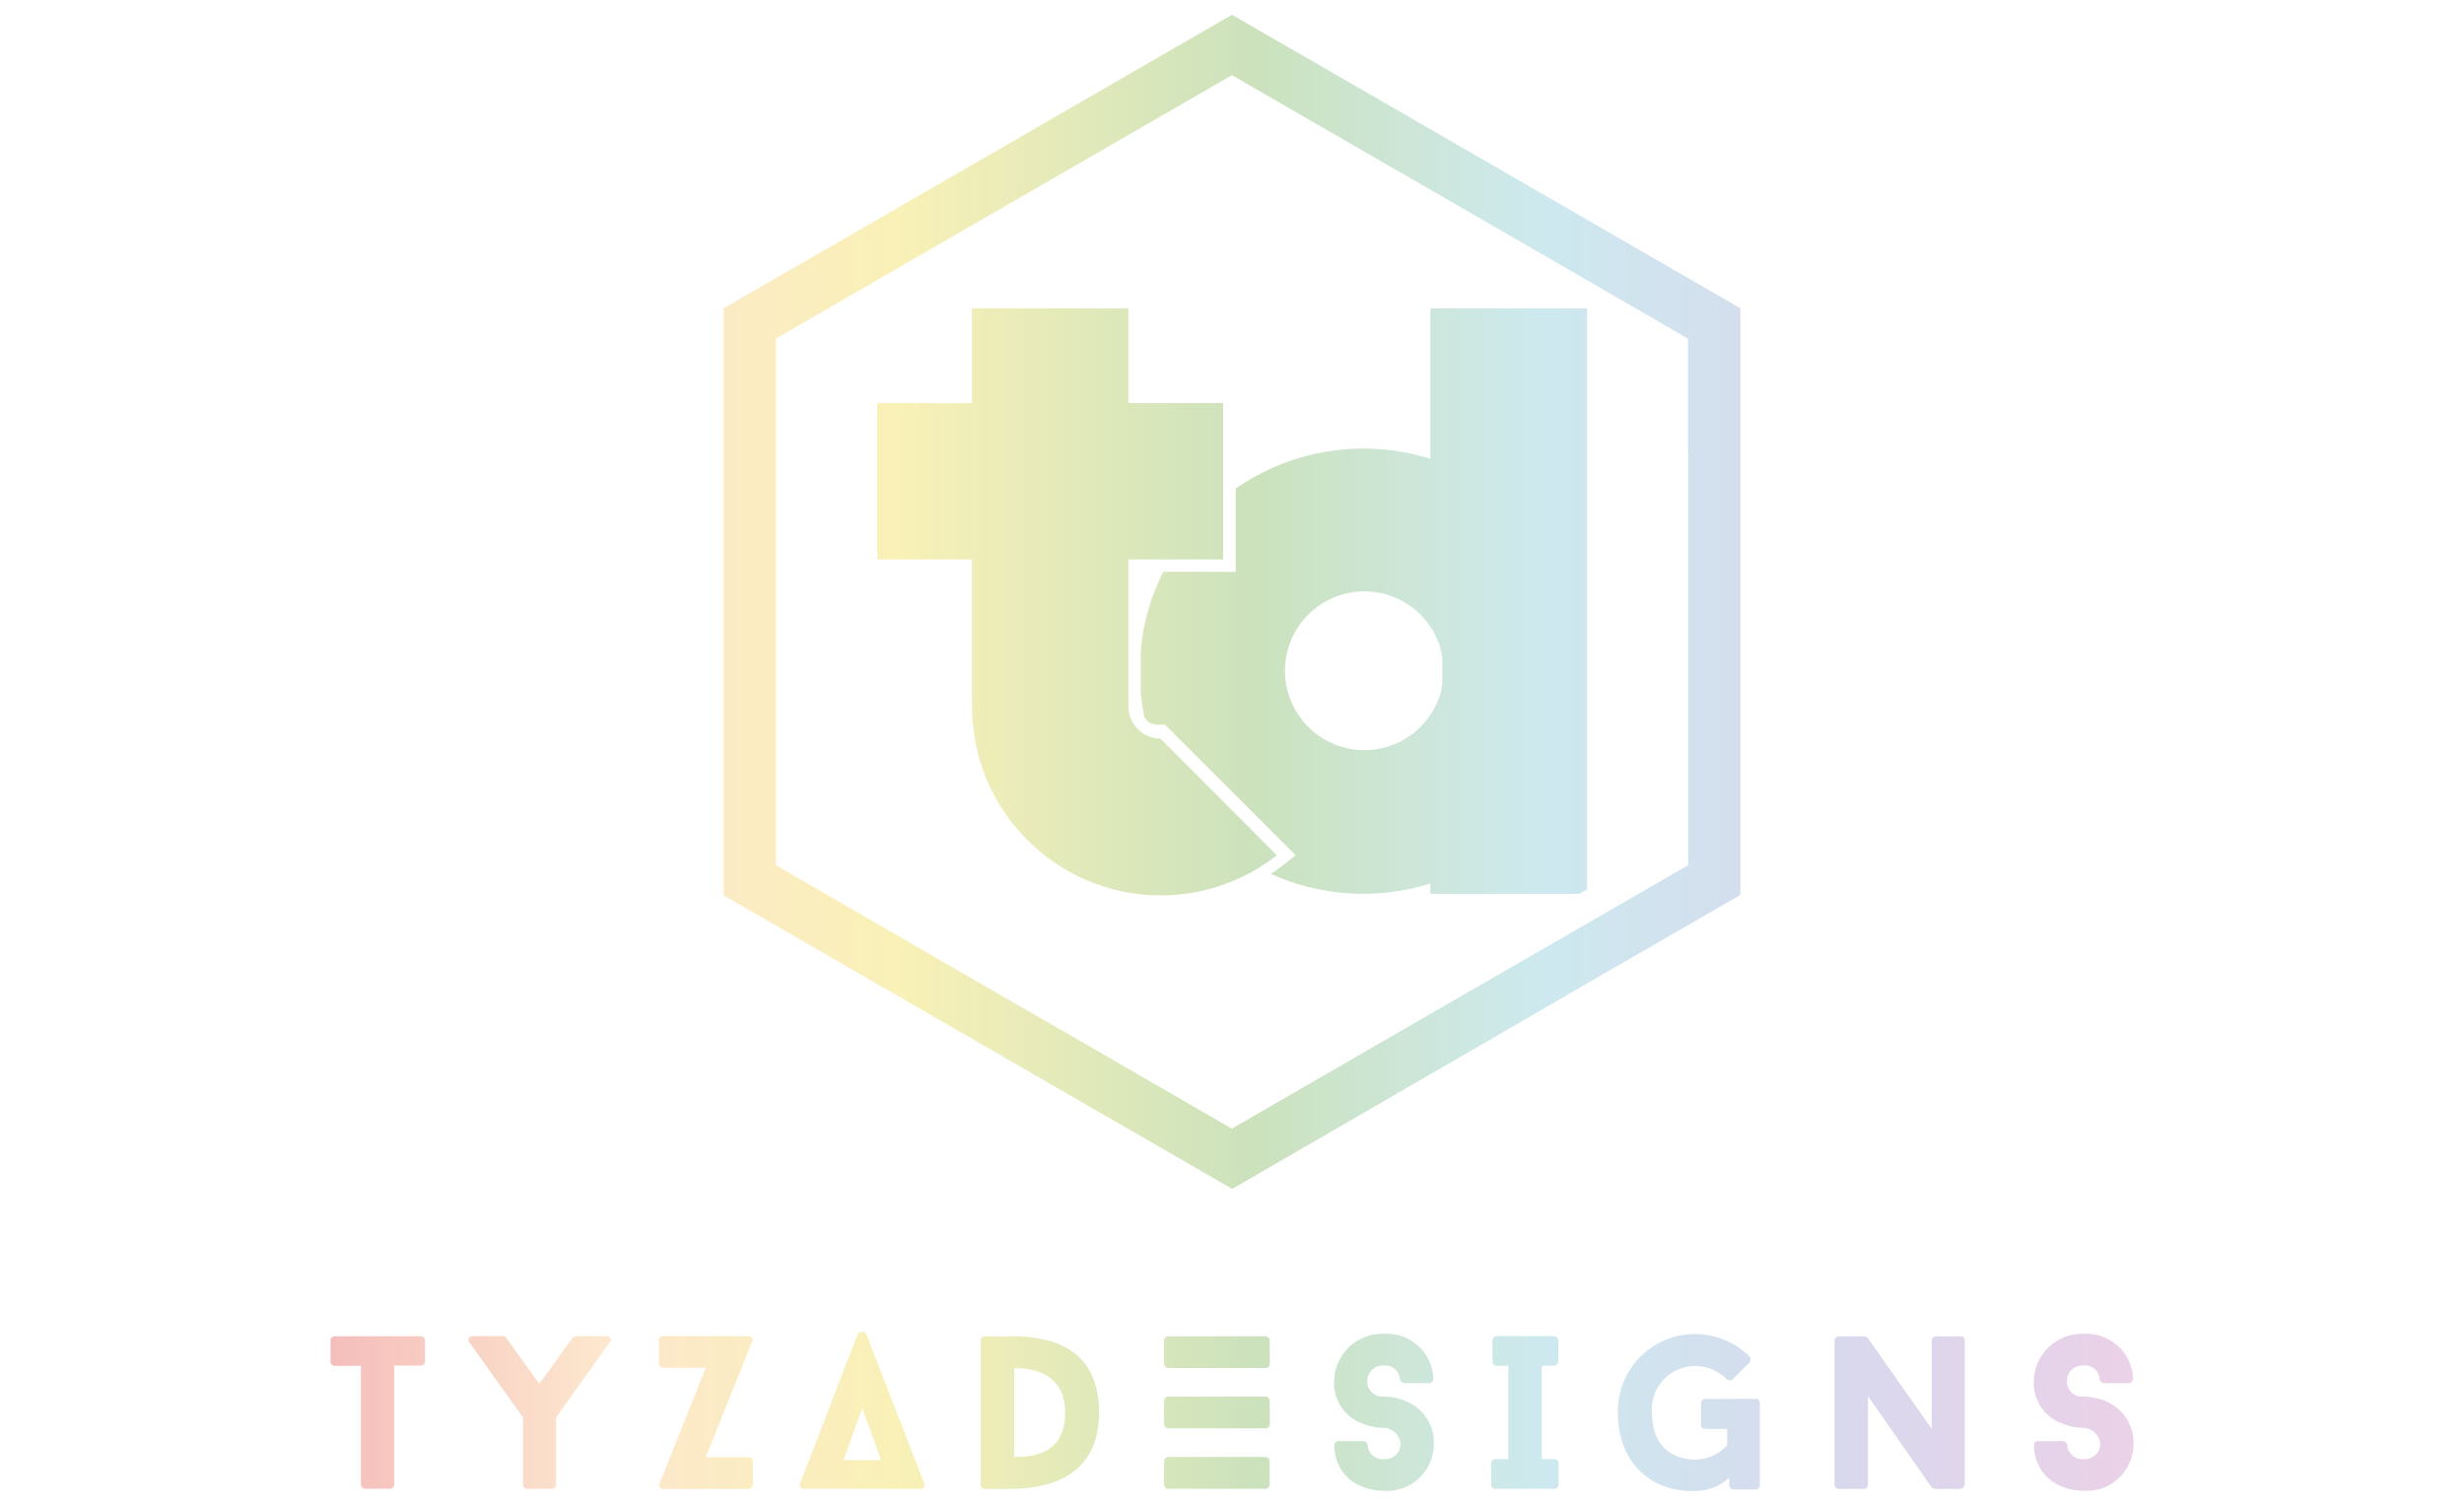
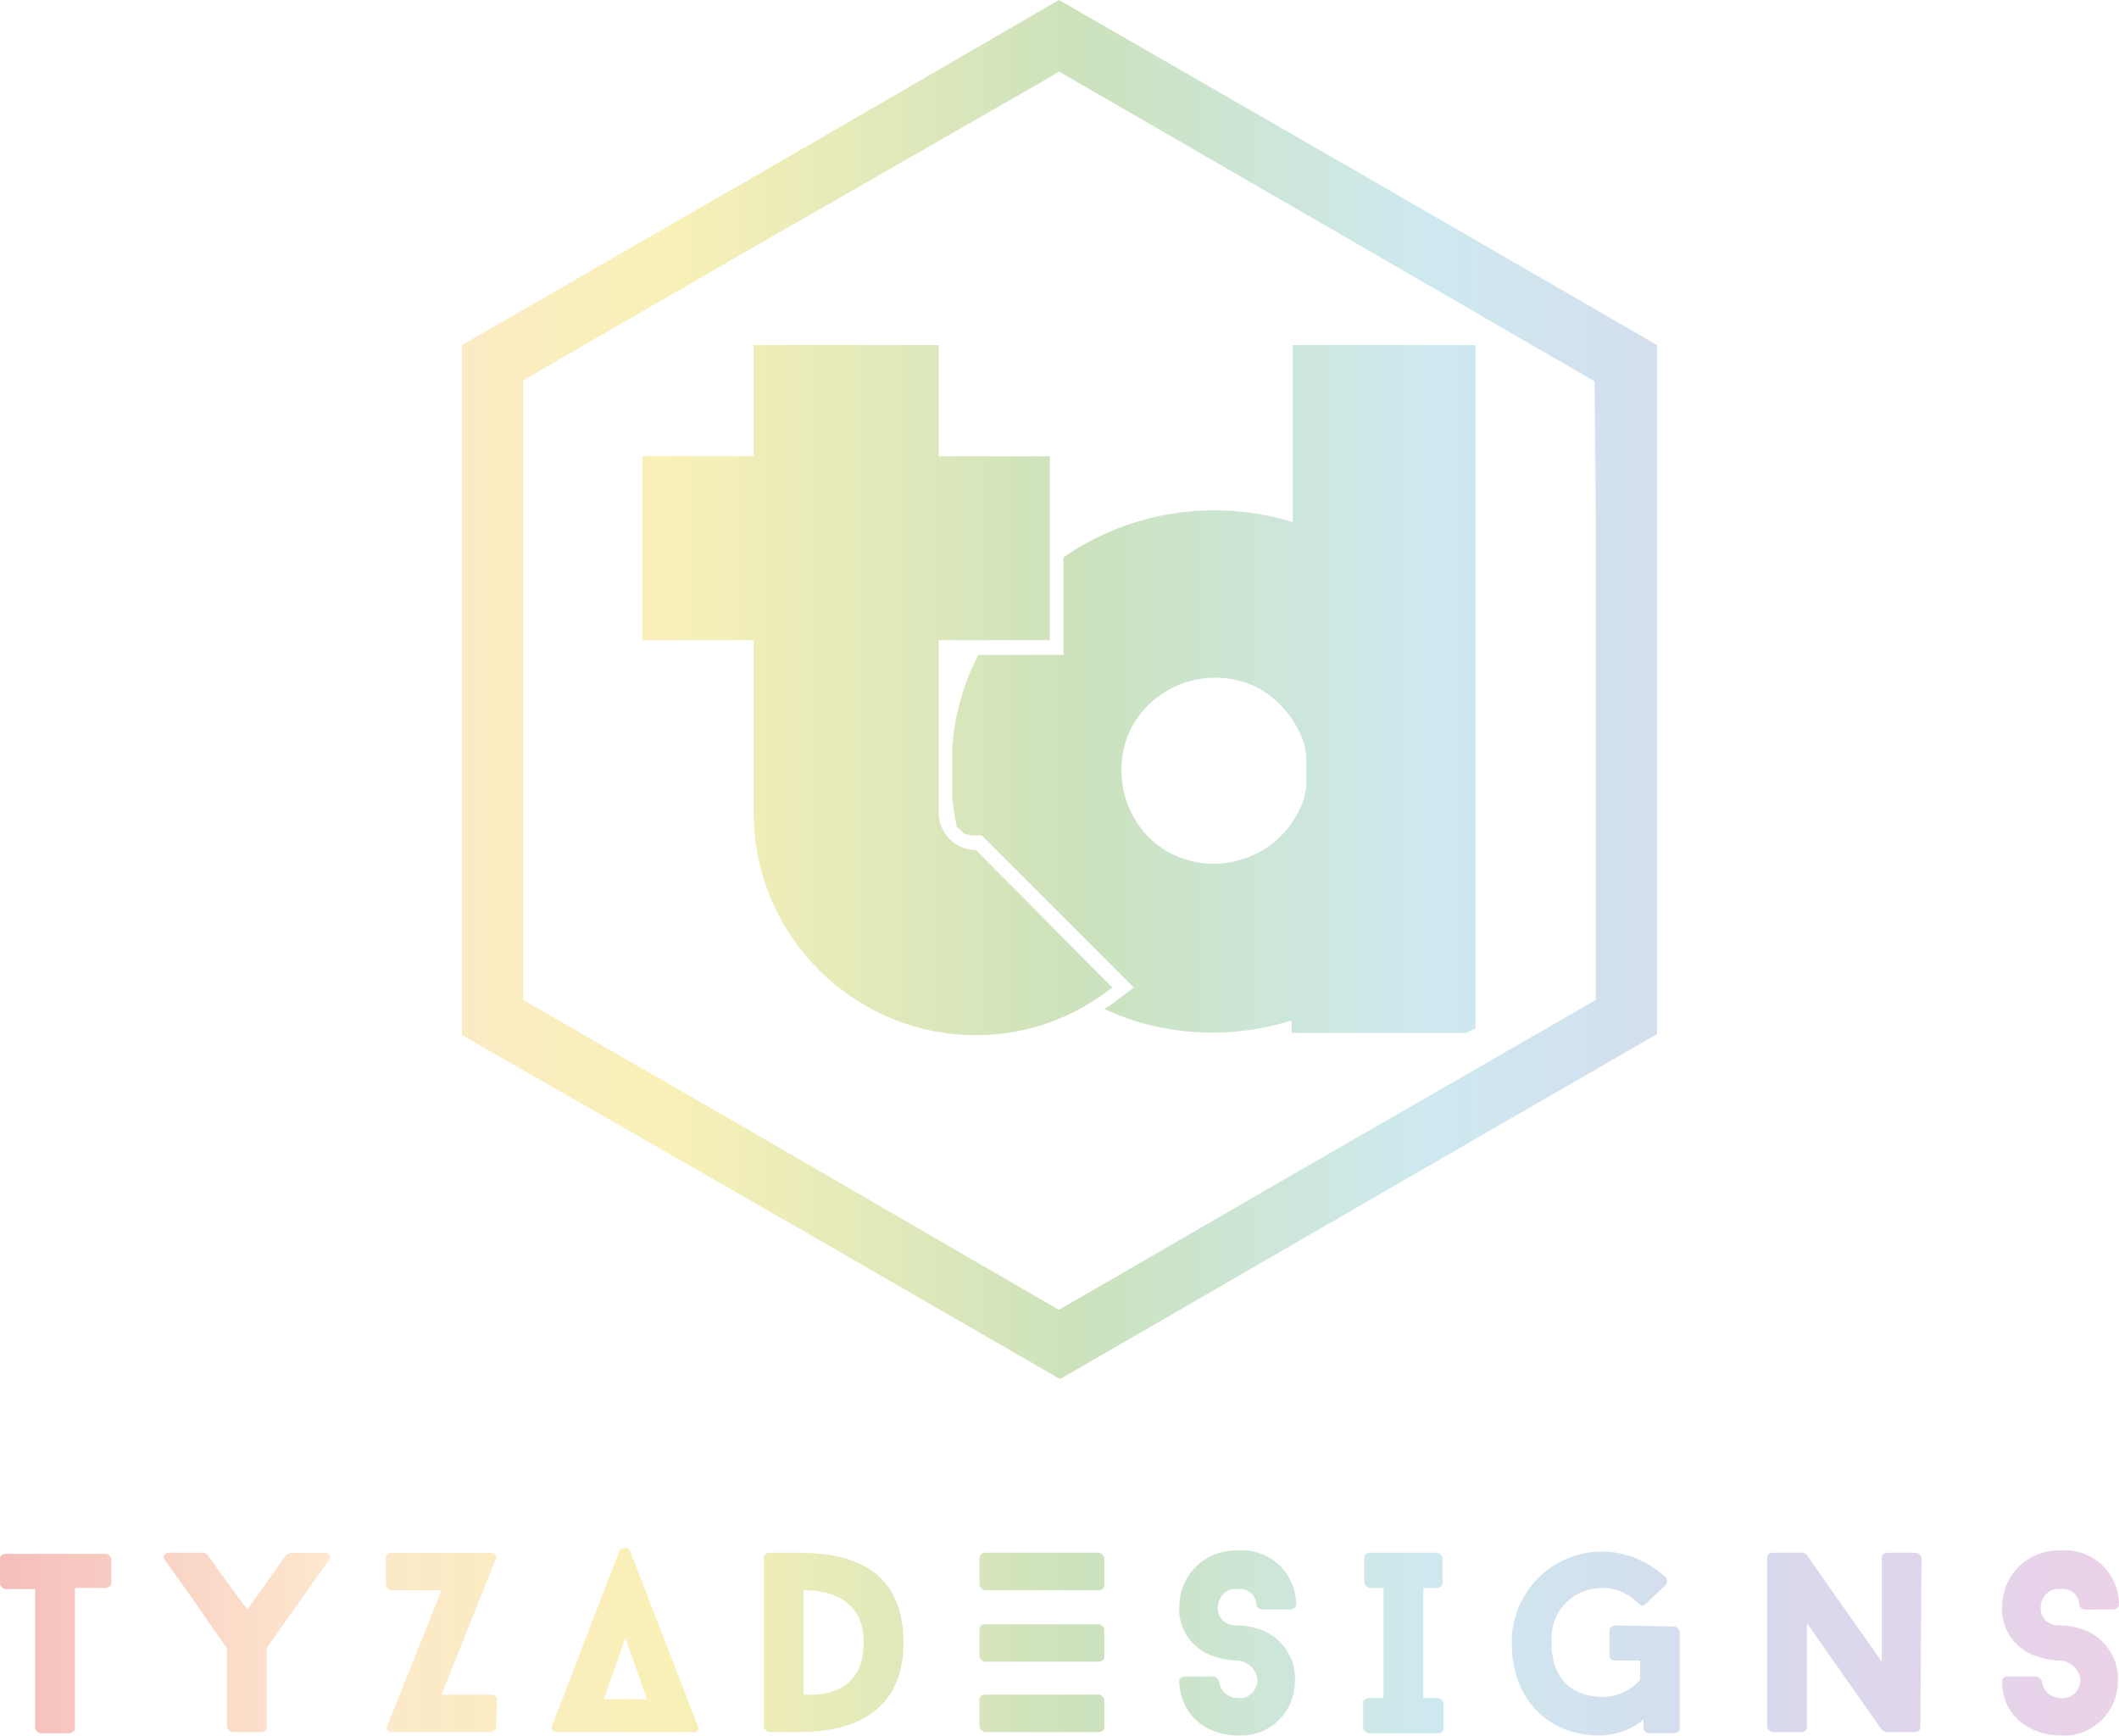
- <svg xmlns="http://www.w3.org/2000/svg" xmlns:xlink="http://www.w3.org/1999/xlink" id="Layer_1" data-name="Layer 1" viewBox="0 0 255.12 155.91">
-   <defs>
-     <style>.cls-1{fill:url(#linear-gradient);}.cls-2{fill:url(#linear-gradient-4);}.cls-3{fill:url(#linear-gradient-5);}.cls-4{fill:url(#linear-gradient-6);}.cls-5{fill:url(#linear-gradient-7);}.cls-6{fill:url(#linear-gradient-11);}.cls-7{fill:url(#linear-gradient-12);}</style>
-     <linearGradient id="linear-gradient" x1="31.82" y1="62.32" x2="222.86" y2="62.32" gradientUnits="userSpaceOnUse">
-       <stop offset="0" stop-color="#f4baba" />
-       <stop offset="0.16" stop-color="#fde7ce" />
-       <stop offset="0.32" stop-color="#f9f1b7" />
-       <stop offset="0.51" stop-color="#cce2bc" />
-       <stop offset="0.67" stop-color="#cde9ef" />
-       <stop offset="0.84" stop-color="#d9d8ed" />
-       <stop offset="1" stop-color="#ecd1e7" />
-     </linearGradient>
-     <linearGradient id="linear-gradient-4" x1="31.82" y1="146.26" x2="222.86" y2="146.26" xlink:href="#linear-gradient" />
-     <linearGradient id="linear-gradient-5" x1="31.82" y1="146.25" x2="222.86" y2="146.25" xlink:href="#linear-gradient" />
-     <linearGradient id="linear-gradient-6" x1="31.82" y1="146.25" x2="222.86" y2="146.25" xlink:href="#linear-gradient" />
-     <linearGradient id="linear-gradient-7" x1="31.82" y1="146.02" x2="222.86" y2="146.02" xlink:href="#linear-gradient" />
-     <linearGradient id="linear-gradient-11" x1="31.82" y1="146.24" x2="222.86" y2="146.24" xlink:href="#linear-gradient" />
-     <linearGradient id="linear-gradient-12" x1="31.82" y1="146.23" x2="222.86" y2="146.23" xlink:href="#linear-gradient" />
-   </defs>
-   <path class="cls-1" d="M154.63,17.15,127.56,1.53l-8.12,4.68L103.72,15.3,74.92,31.92V92.71l11.9,6.86,18.76,10.83,22,12.7,29.37-17,9-5.22,14.25-8.22V31.92Zm20.16,29.78V89.58L159,98.69l-9.85,5.68-21.61,12.49L113,108.45l-12.4-7.15L80.33,89.58V35.06l20.59-11.9L126,8.68l1.54-.9,26.29,15.17,20.94,12.11V46.93Z" />
-   <path class="cls-1" d="M148.1,31.92V47.5a23.21,23.21,0,0,0-20.16,3.09v8.62h-7.5a22.52,22.52,0,0,0-2.33,8.1v4.46c.09.85.21,1.69.38,2.52a1.3,1.3,0,0,0,.17.21l.09.09a.64.64,0,0,0,.19.17l.12.07a1,1,0,0,0,.21.12l.09,0a1.34,1.34,0,0,0,.28.09l.12,0,.31,0h.57l13.51,13.51-1.16.93c-.47.36-.95.71-1.42,1l0,0a23.23,23.23,0,0,0,16.53,1v1.07h15.41l.81-.45V31.92Zm1.23,38.35a2.91,2.91,0,0,1,0,.45v.07a4,4,0,0,1-.09.52l0,.09a3.47,3.47,0,0,1-.12.47l0,0a7.82,7.82,0,0,1-.38,1v0a8.22,8.22,0,1,1,0-6.84v0a7.82,7.82,0,0,1,.38,1l0,0c0,.17.07.31.12.47l0,.09c0,.17.07.33.09.52v.07a2.91,2.91,0,0,1,0,.45V69a4.2,4.2,0,0,1,0,.55c0,.19,0,.36,0,.55Z" />
-   <path class="cls-1" d="M120.2,92.71a19.38,19.38,0,0,0,12-4.16L120.15,76.47a3.33,3.33,0,0,1-3.32-3.32V57.92h9.81V41.73h-9.81V31.92H100.63v9.81H90.83V57.92h9.81V73.14A19.57,19.57,0,0,0,120.2,92.71Z" />
-   <path class="cls-2" d="M44,141a.46.46,0,0,1-.5.39H40.82v12.36a.46.46,0,0,1-.5.39H37.84a.45.45,0,0,1-.47-.39V141.42H34.69a.45.45,0,0,1-.47-.39v-2.28a.45.45,0,0,1,.47-.4h8.81a.46.46,0,0,1,.5.4Z" />
-   <path class="cls-3" d="M62.77,138.34c.4,0,.61.36.36.63h0l-5.55,7.79v7a.44.44,0,0,1-.47.39H54.62a.45.45,0,0,1-.47-.39v-7c-1-1.43-2.05-2.84-3.05-4.27-.81-1.13-1.7-2.4-2.51-3.52h0c-.24-.27,0-.63.36-.63H52a.55.55,0,0,1,.4.16c1.17,1.67,2.25,3.11,3.45,4.79l3.44-4.79a.74.74,0,0,1,.39-.16Z" />
-   <path class="cls-4" d="M77.94,153.77a.46.46,0,0,1-.5.39H68.71c-.39,0-.54-.27-.43-.54l4.79-12H68.69a.45.45,0,0,1-.47-.4v-2.48a.45.45,0,0,1,.47-.4h8.73c.39,0,.57.27.46.54-1.58,4-3.23,8-4.81,12h4.38a.46.46,0,0,1,.5.4v2.5Z" />
-   <path class="cls-5" d="M83.28,154.15c-.4,0-.57-.27-.46-.54,2-5,4-10.46,6-15.47a.51.51,0,0,1,.88,0l6,15.47a.39.39,0,0,1-.4.54Zm6-8.36-1.94,5.39h3.88Z" />
-   <path class="cls-3" d="M104.51,138.34c3.87,0,9.28.88,9.28,7.91,0,6.75-5.35,7.91-9.28,7.91H102a.45.45,0,0,1-.47-.39v-15a.45.45,0,0,1,.47-.4h2.51Zm.5,12.49c1.83.07,5.28-.23,5.28-4.58,0-3.34-2.28-4.62-5.28-4.58Z" />
-   <path class="cls-4" d="M131.48,141.24a.44.44,0,0,1-.46.4H121a.45.45,0,0,1-.47-.4v-2.48a.45.45,0,0,1,.47-.4h10a.45.45,0,0,1,.46.4Zm0,6.25a.44.44,0,0,1-.46.4H121a.45.45,0,0,1-.47-.4V145a.45.45,0,0,1,.47-.4h10a.45.45,0,0,1,.46.4ZM121,154.15a.45.45,0,0,1-.47-.39v-2.51a.45.45,0,0,1,.47-.4h10a.45.45,0,0,1,.46.4v2.51a.44.44,0,0,1-.46.39Z" />
-   <path class="cls-3" d="M138.15,149.61a.45.45,0,0,1,.47-.4h2.51a.47.47,0,0,1,.47.4,1.57,1.57,0,0,0,1.71,1.47,1.6,1.6,0,0,0,1.71-1.54,1.82,1.82,0,0,0-1.71-1.7,6.33,6.33,0,0,1-2.47-.54,4.44,4.44,0,0,1-2.71-4.2,5,5,0,0,1,5.17-5,4.84,4.84,0,0,1,5.12,4.72.48.48,0,0,1-.5.39h-2.47c-.24,0-.5-.23-.5-.39a1.51,1.51,0,0,0-1.67-1.43,1.6,1.6,0,0,0-1.71,1.7,1.56,1.56,0,0,0,1.71,1.51,6.14,6.14,0,0,1,2.44.54,4.61,4.61,0,0,1,2.74,4.38,4.86,4.86,0,0,1-5.17,4.84C140.45,154.31,138.18,152.64,138.15,149.61Z" />
-   <path class="cls-6" d="M159.63,141.41v9.66h1.28a.45.45,0,0,1,.47.39v2.3a.45.45,0,0,1-.47.39h-6.05a.45.45,0,0,1-.47-.39v-2.3a.45.45,0,0,1,.47-.39h1.31v-9.66H155a.45.45,0,0,1-.47-.39v-2.28a.45.45,0,0,1,.47-.4h5.87a.43.43,0,0,1,.47.4V141a.44.44,0,0,1-.47.39Z" />
-   <path class="cls-7" d="M181.75,144.82a.43.43,0,0,1,.46.39v8.61a.43.43,0,0,1-.46.4h-2.2c-.24,0-.5-.16-.5-.39a7.57,7.57,0,0,1,0-.81,5.47,5.47,0,0,1-3.88,1.36c-4.3,0-7.66-3-7.66-8.13a8,8,0,0,1,8-8.13,8.2,8.2,0,0,1,5.65,2.33.52.52,0,0,1,0,.61l-1.76,1.74a.46.46,0,0,1-.61,0,4.56,4.56,0,0,0-3.23-1.36,4.47,4.47,0,0,0-4.52,4.84c0,3.38,2,4.84,4.52,4.84a4.51,4.51,0,0,0,3.27-1.47v-1.7h-2.21c-.3,0-.5-.16-.5-.39v-2.33a.46.46,0,0,1,.5-.39h5.22Z" />
-   <path class="cls-4" d="M203.38,153.77a.44.44,0,0,1-.47.39h-2.53A.56.56,0,0,1,200,154l-6.59-9.45v9.22a.45.45,0,0,1-.47.39h-2.53a.45.45,0,0,1-.47-.39v-15a.45.45,0,0,1,.47-.4H193a.56.56,0,0,1,.39.16c2.25,3.25,4.34,6.14,6.62,9.42v-9.18a.44.44,0,0,1,.47-.4h2.48a.43.43,0,0,1,.47.4v15Z" />
-   <path class="cls-3" d="M210.59,149.61a.45.45,0,0,1,.47-.4h2.51a.47.47,0,0,1,.47.4,1.57,1.57,0,0,0,1.71,1.47,1.6,1.6,0,0,0,1.71-1.54,1.82,1.82,0,0,0-1.71-1.7,6.33,6.33,0,0,1-2.47-.54,4.44,4.44,0,0,1-2.71-4.2,5,5,0,0,1,5.17-5,4.84,4.84,0,0,1,5.12,4.72.48.48,0,0,1-.5.39h-2.47c-.24,0-.5-.23-.5-.39a1.51,1.51,0,0,0-1.67-1.43,1.6,1.6,0,0,0-1.71,1.7,1.56,1.56,0,0,0,1.71,1.51,6.14,6.14,0,0,1,2.44.54,4.61,4.61,0,0,1,2.74,4.38,4.86,4.86,0,0,1-5.17,4.84C212.9,154.31,210.66,152.64,210.59,149.61Z" />
+ <svg xmlns="http://www.w3.org/2000/svg" version="1.1" id="Layer_1" x="0px" y="0px" viewBox="0 0 186.7 152.9" style="enable-background:new 0 0 186.7 152.9;" xml:space="preserve">
+   <style type="text/css">
+ 	.st0{fill:url(#SVGID_1_);}
+ 	.st1{fill:url(#SVGID_2_);}
+ 	.st2{fill:url(#SVGID_3_);}
+ 	.st3{fill:url(#SVGID_4_);}
+ 	.st4{fill:url(#SVGID_5_);}
+ 	.st5{fill:url(#SVGID_6_);}
+ 	.st6{fill:url(#SVGID_7_);}
+ 	.st7{fill:url(#SVGID_8_);}
+ 	.st8{fill:url(#SVGID_9_);}
+ 	.st9{fill:url(#SVGID_10_);}
+ 	.st10{fill:url(#SVGID_11_);}
+ 	.st11{fill:url(#SVGID_12_);}
+ 	.st12{fill:url(#SVGID_13_);}
+ 	.st13{fill:url(#SVGID_14_);}
+ </style>
+   <linearGradient id="SVGID_1_" gradientUnits="userSpaceOnUse" x1="-2.4" y1="94.155" x2="188.64" y2="94.155" gradientTransform="matrix(1 0 0 -1 0 154.94)">
+     <stop offset="0" style="stop-color:#F4BABA" />
+     <stop offset="0.16" style="stop-color:#FDE7CE" />
+     <stop offset="0.32" style="stop-color:#F9F1B7" />
+     <stop offset="0.51" style="stop-color:#CCE2BC" />
+     <stop offset="0.67" style="stop-color:#CDE9EF" />
+     <stop offset="0.84" style="stop-color:#D9D8ED" />
+     <stop offset="1" style="stop-color:#ECD1E7" />
+   </linearGradient>
+   <path class="st0" d="M120.4,15.6L93.3,0l-8.1,4.7l-15.7,9.1L40.7,30.4v60.8L52.6,98l18.8,10.8l22,12.7l29.4-17l9-5.2l14.2-8.2V30.4  L120.4,15.6z M140.6,45.4v42.7l-15.8,9.1l-9.9,5.7l-21.6,12.5l-14.5-8.4l-12.4-7.2L46.1,88.1V33.5l20.6-11.9L91.8,7.2l1.5-0.9  l26.3,15.2l20.9,12.1L140.6,45.4L140.6,45.4z" />
+   <linearGradient id="SVGID_2_" gradientUnits="userSpaceOnUse" x1="-2.4" y1="94.235" x2="188.64" y2="94.235" gradientTransform="matrix(1 0 0 -1 0 154.94)">
+     <stop offset="0" style="stop-color:#F4BABA" />
+     <stop offset="0.16" style="stop-color:#FDE7CE" />
+     <stop offset="0.32" style="stop-color:#F9F1B7" />
+     <stop offset="0.51" style="stop-color:#CCE2BC" />
+     <stop offset="0.67" style="stop-color:#CDE9EF" />
+     <stop offset="0.84" style="stop-color:#D9D8ED" />
+     <stop offset="1" style="stop-color:#ECD1E7" />
+   </linearGradient>
+   <path class="st1" d="M113.9,30.4V46c-6.8-2.1-14.3-1-20.2,3.1v8.6h-7.5c-1.3,2.5-2.1,5.3-2.3,8.1v4.5c0.1,0.8,0.2,1.7,0.4,2.5  c0,0.1,0.1,0.1,0.2,0.2l0.1,0.1c0.1,0.1,0.1,0.1,0.2,0.2l0.1,0.1c0.1,0,0.1,0.1,0.2,0.1h0.1c0.1,0,0.2,0.1,0.3,0.1h0.1h0.3h0.6  L99.9,87l-1.2,0.9c-0.5,0.4-0.9,0.7-1.4,1l0,0c5.2,2.4,11.1,2.7,16.5,1V91h15.4l0.8-0.4V30.4H113.9z M115.1,68.7c0,0.1,0,0.3,0,0.4  v0.1c0,0.2,0,0.3-0.1,0.5v0.1c0,0.2-0.1,0.3-0.1,0.5l0,0c-0.1,0.3-0.2,0.7-0.4,1l0,0c-1.9,4.1-6.8,5.9-10.9,4.1s-5.9-6.8-4.1-10.9  c1.9-4.1,6.8-5.9,10.9-4.1c1.8,0.8,3.2,2.3,4.1,4.1l0,0c0.1,0.3,0.3,0.7,0.4,1l0,0c0,0.2,0.1,0.3,0.1,0.5v0.1c0,0.2,0.1,0.3,0.1,0.5  v0.1c0,0.1,0,0.3,0,0.4v0.4c0,0.2,0,0.4,0,0.6c0,0.2,0,0.4,0,0.6V68.7z" />
+   <linearGradient id="SVGID_3_" gradientUnits="userSpaceOnUse" x1="-2.4" y1="94.155" x2="188.64" y2="94.155" gradientTransform="matrix(1 0 0 -1 0 154.94)">
+     <stop offset="0" style="stop-color:#F4BABA" />
+     <stop offset="0.16" style="stop-color:#FDE7CE" />
+     <stop offset="0.32" style="stop-color:#F9F1B7" />
+     <stop offset="0.51" style="stop-color:#CCE2BC" />
+     <stop offset="0.67" style="stop-color:#CDE9EF" />
+     <stop offset="0.84" style="stop-color:#D9D8ED" />
+     <stop offset="1" style="stop-color:#ECD1E7" />
+   </linearGradient>
+   <path class="st2" d="M86,91.2c4.4,0,8.6-1.5,12-4.2l-12-12.1c-1.8,0-3.3-1.5-3.3-3.3V56.4h9.8V40.2h-9.8v-9.8H66.4v9.8h-9.8v16.2  h9.8v15.2C66.4,82.4,75.2,91.2,86,91.2z" />
+   <linearGradient id="SVGID_4_" gradientUnits="userSpaceOnUse" x1="-2.4" y1="10.225" x2="188.64" y2="10.225" gradientTransform="matrix(1 0 0 -1 0 154.94)">
+     <stop offset="0" style="stop-color:#F4BABA" />
+     <stop offset="0.16" style="stop-color:#FDE7CE" />
+     <stop offset="0.32" style="stop-color:#F9F1B7" />
+     <stop offset="0.51" style="stop-color:#CCE2BC" />
+     <stop offset="0.67" style="stop-color:#CDE9EF" />
+     <stop offset="0.84" style="stop-color:#D9D8ED" />
+     <stop offset="1" style="stop-color:#ECD1E7" />
+   </linearGradient>
+   <path class="st3" d="M9.8,139.5c0,0.2-0.3,0.4-0.5,0.4H6.6v12.4c0,0.2-0.3,0.4-0.5,0.4H3.6c-0.2,0-0.4-0.2-0.5-0.4v-12.3H0.5  c-0.2,0-0.4-0.2-0.5-0.4v-2.3c0-0.2,0.2-0.4,0.5-0.4h8.8c0.2,0,0.5,0.2,0.5,0.4V139.5z" />
+   <linearGradient id="SVGID_5_" gradientUnits="userSpaceOnUse" x1="-2.4" y1="10.225" x2="188.64" y2="10.225" gradientTransform="matrix(1 0 0 -1 0 154.94)">
+     <stop offset="0" style="stop-color:#F4BABA" />
+     <stop offset="0.16" style="stop-color:#FDE7CE" />
+     <stop offset="0.32" style="stop-color:#F9F1B7" />
+     <stop offset="0.51" style="stop-color:#CCE2BC" />
+     <stop offset="0.67" style="stop-color:#CDE9EF" />
+     <stop offset="0.84" style="stop-color:#D9D8ED" />
+     <stop offset="1" style="stop-color:#ECD1E7" />
+   </linearGradient>
+   <path class="st4" d="M28.6,136.8c0.4,0,0.6,0.4,0.4,0.6l0,0l-5.5,7.8v7c0,0.2-0.2,0.4-0.5,0.4h-2.5c-0.2,0-0.4-0.2-0.5-0.4v-7  c-1-1.4-2-2.8-3-4.3c-0.8-1.1-1.7-2.4-2.5-3.5l0,0c-0.2-0.3,0-0.6,0.4-0.6h3c0.1,0,0.3,0.1,0.4,0.2c1.2,1.7,2.2,3.1,3.5,4.8l3.4-4.8  c0.1-0.1,0.2-0.1,0.4-0.2L28.6,136.8z" />
+   <linearGradient id="SVGID_6_" gradientUnits="userSpaceOnUse" x1="-2.4" y1="10.219" x2="188.64" y2="10.219" gradientTransform="matrix(1 0 0 -1 0 154.94)">
+     <stop offset="0" style="stop-color:#F4BABA" />
+     <stop offset="0.16" style="stop-color:#FDE7CE" />
+     <stop offset="0.32" style="stop-color:#F9F1B7" />
+     <stop offset="0.51" style="stop-color:#CCE2BC" />
+     <stop offset="0.67" style="stop-color:#CDE9EF" />
+     <stop offset="0.84" style="stop-color:#D9D8ED" />
+     <stop offset="1" style="stop-color:#ECD1E7" />
+   </linearGradient>
+   <path class="st5" d="M43.7,152.2c0,0.2-0.3,0.4-0.5,0.4h-8.7c-0.4,0-0.5-0.3-0.4-0.5l4.8-12h-4.4c-0.2,0-0.4-0.2-0.5-0.4v-2.5  c0-0.2,0.2-0.4,0.5-0.4h8.7c0.4,0,0.6,0.3,0.5,0.5c-1.6,4-3.2,8-4.8,12h4.4c0.2,0,0.5,0.2,0.5,0.4L43.7,152.2L43.7,152.2z" />
+   <linearGradient id="SVGID_7_" gradientUnits="userSpaceOnUse" x1="-2.4" y1="10.45" x2="188.64" y2="10.45" gradientTransform="matrix(1 0 0 -1 0 154.94)">
+     <stop offset="0" style="stop-color:#F4BABA" />
+     <stop offset="0.16" style="stop-color:#FDE7CE" />
+     <stop offset="0.32" style="stop-color:#F9F1B7" />
+     <stop offset="0.51" style="stop-color:#CCE2BC" />
+     <stop offset="0.67" style="stop-color:#CDE9EF" />
+     <stop offset="0.84" style="stop-color:#D9D8ED" />
+     <stop offset="1" style="stop-color:#ECD1E7" />
+   </linearGradient>
+   <path class="st6" d="M49.1,152.6c-0.4,0-0.6-0.3-0.5-0.5c2-5,4-10.5,6-15.5c0.1-0.2,0.5-0.3,0.7-0.2c0.1,0,0.1,0.1,0.2,0.2l6,15.5  c0.1,0.2,0,0.4-0.2,0.5c-0.1,0-0.1,0-0.2,0H49.1z M55.1,144.3l-1.9,5.4H57L55.1,144.3z" />
+   <linearGradient id="SVGID_8_" gradientUnits="userSpaceOnUse" x1="-2.4" y1="10.22" x2="188.64" y2="10.22" gradientTransform="matrix(1 0 0 -1 0 154.94)">
+     <stop offset="0" style="stop-color:#F4BABA" />
+     <stop offset="0.16" style="stop-color:#FDE7CE" />
+     <stop offset="0.32" style="stop-color:#F9F1B7" />
+     <stop offset="0.51" style="stop-color:#CCE2BC" />
+     <stop offset="0.67" style="stop-color:#CDE9EF" />
+     <stop offset="0.84" style="stop-color:#D9D8ED" />
+     <stop offset="1" style="stop-color:#ECD1E7" />
+   </linearGradient>
+   <path class="st7" d="M70.3,136.8c3.9,0,9.3,0.9,9.3,7.9c0,6.8-5.4,7.9-9.3,7.9h-2.5c-0.2,0-0.4-0.2-0.5-0.4v-15  c0-0.2,0.2-0.4,0.5-0.4L70.3,136.8L70.3,136.8z M70.8,149.3c1.8,0.1,5.3-0.2,5.3-4.6c0-3.3-2.3-4.6-5.3-4.6V149.3z" />
+   <linearGradient id="SVGID_9_" gradientUnits="userSpaceOnUse" x1="-2.4" y1="10.215" x2="188.64" y2="10.215" gradientTransform="matrix(1 0 0 -1 0 154.94)">
+     <stop offset="0" style="stop-color:#F4BABA" />
+     <stop offset="0.16" style="stop-color:#FDE7CE" />
+     <stop offset="0.32" style="stop-color:#F9F1B7" />
+     <stop offset="0.51" style="stop-color:#CCE2BC" />
+     <stop offset="0.67" style="stop-color:#CDE9EF" />
+     <stop offset="0.84" style="stop-color:#D9D8ED" />
+     <stop offset="1" style="stop-color:#ECD1E7" />
+   </linearGradient>
+   <path class="st8" d="M97.3,139.7c0,0.2-0.2,0.4-0.5,0.4h-10c-0.2,0-0.4-0.2-0.5-0.4v-2.5c0-0.2,0.2-0.4,0.5-0.4h10  c0.2,0,0.4,0.2,0.5,0.4L97.3,139.7z M97.3,146c0,0.2-0.2,0.4-0.5,0.4h-10c-0.2,0-0.4-0.2-0.5-0.4v-2.5c0-0.2,0.2-0.4,0.5-0.4h10  c0.2,0,0.4,0.2,0.5,0.4L97.3,146z M86.8,152.6c-0.2,0-0.4-0.2-0.5-0.4v-2.5c0-0.2,0.2-0.4,0.5-0.4h10c0.2,0,0.4,0.2,0.5,0.4v2.5  c0,0.2-0.2,0.4-0.5,0.4H86.8z" />
+   <linearGradient id="SVGID_10_" gradientUnits="userSpaceOnUse" x1="-2.4" y1="10.239" x2="188.64" y2="10.239" gradientTransform="matrix(1 0 0 -1 0 154.94)">
+     <stop offset="0" style="stop-color:#F4BABA" />
+     <stop offset="0.16" style="stop-color:#FDE7CE" />
+     <stop offset="0.32" style="stop-color:#F9F1B7" />
+     <stop offset="0.51" style="stop-color:#CCE2BC" />
+     <stop offset="0.67" style="stop-color:#CDE9EF" />
+     <stop offset="0.84" style="stop-color:#D9D8ED" />
+     <stop offset="1" style="stop-color:#ECD1E7" />
+   </linearGradient>
+   <path class="st9" d="M103.9,148.1c0-0.2,0.2-0.4,0.5-0.4h2.5c0.2,0,0.4,0.2,0.5,0.4c0.1,0.9,0.8,1.5,1.7,1.5c0,0,0,0,0,0  c0.9,0.1,1.6-0.6,1.7-1.5c0,0,0,0,0-0.1c-0.1-0.9-0.8-1.6-1.7-1.7c-0.9,0-1.7-0.2-2.5-0.5c-1.7-0.7-2.8-2.4-2.7-4.2c0-2.8,2.2-5,5-5  c0.1,0,0.1,0,0.2,0c2.7-0.2,5,1.9,5.1,4.6c0,0.1,0,0.1,0,0.2c0,0.2-0.3,0.4-0.5,0.4h-2.5c-0.2,0-0.5-0.2-0.5-0.4  c0-0.8-0.7-1.5-1.6-1.4c0,0-0.1,0-0.1,0c-0.9-0.1-1.6,0.6-1.7,1.5c0,0.1,0,0.1,0,0.2c0,0.9,0.7,1.5,1.6,1.5c0,0,0.1,0,0.1,0  c0.8,0,1.7,0.2,2.4,0.5c1.7,0.8,2.8,2.5,2.7,4.4c0,2.7-2.2,4.9-4.9,4.8c-0.1,0-0.2,0-0.3,0C106.2,152.8,104,151.1,103.9,148.1z" />
+   <linearGradient id="SVGID_11_" gradientUnits="userSpaceOnUse" x1="-2.4" y1="10.226" x2="188.64" y2="10.226" gradientTransform="matrix(1 0 0 -1 0 154.94)">
+     <stop offset="0" style="stop-color:#F4BABA" />
+     <stop offset="0.16" style="stop-color:#FDE7CE" />
+     <stop offset="0.32" style="stop-color:#F9F1B7" />
+     <stop offset="0.51" style="stop-color:#CCE2BC" />
+     <stop offset="0.67" style="stop-color:#CDE9EF" />
+     <stop offset="0.84" style="stop-color:#D9D8ED" />
+     <stop offset="1" style="stop-color:#ECD1E7" />
+   </linearGradient>
+   <path class="st10" d="M125.4,139.9v9.7h1.3c0.2,0,0.4,0.2,0.5,0.4v2.3c0,0.2-0.2,0.4-0.5,0.4h-6.1c-0.2,0-0.4-0.2-0.5-0.4v-2.3  c0-0.2,0.2-0.4,0.5-0.4h1.3v-9.7h-1.2c-0.2,0-0.4-0.2-0.5-0.4v-2.3c0-0.2,0.2-0.4,0.5-0.4h5.9c0.2,0,0.4,0.2,0.5,0.4c0,0,0,0,0,0  v2.3c0,0.2-0.2,0.4-0.5,0.4L125.4,139.9z" />
+   <linearGradient id="SVGID_12_" gradientUnits="userSpaceOnUse" x1="-2.4" y1="10.217" x2="188.64" y2="10.217" gradientTransform="matrix(1 0 0 -1 0 154.94)">
+     <stop offset="0" style="stop-color:#F4BABA" />
+     <stop offset="0.16" style="stop-color:#FDE7CE" />
+     <stop offset="0.32" style="stop-color:#F9F1B7" />
+     <stop offset="0.51" style="stop-color:#CCE2BC" />
+     <stop offset="0.67" style="stop-color:#CDE9EF" />
+     <stop offset="0.84" style="stop-color:#D9D8ED" />
+     <stop offset="1" style="stop-color:#ECD1E7" />
+   </linearGradient>
+   <path class="st11" d="M147.5,143.3c0.2,0,0.4,0.2,0.5,0.4v8.6c0,0.2-0.2,0.4-0.5,0.4c0,0,0,0,0,0h-2.2c-0.2,0-0.5-0.2-0.5-0.4  c0-0.3,0-0.5,0-0.8c-1.1,0.9-2.5,1.4-3.9,1.4c-4.3,0-7.7-3-7.7-8.1c-0.1-4.4,3.5-8.1,7.9-8.1c0,0,0.1,0,0.1,0c2.1,0,4.1,0.9,5.6,2.3  c0.1,0.2,0.1,0.4,0,0.6l-1.8,1.7c-0.2,0.2-0.4,0.2-0.6,0c-0.9-0.9-2-1.4-3.2-1.4c-2.5,0-4.5,1.9-4.5,4.4c0,0.1,0,0.3,0,0.4  c0,3.4,2,4.8,4.5,4.8c1.2,0,2.4-0.5,3.3-1.5v-1.7h-2.2c-0.3,0-0.5-0.2-0.5-0.4v-2.3c0-0.2,0.3-0.4,0.5-0.4L147.5,143.3L147.5,143.3z  " />
+   <linearGradient id="SVGID_13_" gradientUnits="userSpaceOnUse" x1="-2.4" y1="10.205" x2="188.64" y2="10.205" gradientTransform="matrix(1 0 0 -1 0 154.94)">
+     <stop offset="0" style="stop-color:#F4BABA" />
+     <stop offset="0.16" style="stop-color:#FDE7CE" />
+     <stop offset="0.32" style="stop-color:#F9F1B7" />
+     <stop offset="0.51" style="stop-color:#CCE2BC" />
+     <stop offset="0.67" style="stop-color:#CDE9EF" />
+     <stop offset="0.84" style="stop-color:#D9D8ED" />
+     <stop offset="1" style="stop-color:#ECD1E7" />
+   </linearGradient>
+   <path class="st12" d="M169.2,152.2c0,0.2-0.2,0.4-0.5,0.4h-2.5c-0.1,0-0.3-0.1-0.4-0.2l-6.6-9.4v9.2c0,0.2-0.2,0.4-0.5,0.4h-2.5  c-0.2,0-0.4-0.2-0.5-0.4v-15c0-0.2,0.2-0.4,0.5-0.4h2.6c0.1,0,0.3,0.1,0.4,0.2c2.2,3.2,4.3,6.1,6.6,9.4v-9.2c0-0.2,0.2-0.4,0.5-0.4  h2.5c0.2,0,0.4,0.2,0.5,0.4c0,0,0,0,0,0L169.2,152.2L169.2,152.2z" />
+   <linearGradient id="SVGID_14_" gradientUnits="userSpaceOnUse" x1="-2.4" y1="10.239" x2="188.64" y2="10.239" gradientTransform="matrix(1 0 0 -1 0 154.94)">
+     <stop offset="0" style="stop-color:#F4BABA" />
+     <stop offset="0.16" style="stop-color:#FDE7CE" />
+     <stop offset="0.32" style="stop-color:#F9F1B7" />
+     <stop offset="0.51" style="stop-color:#CCE2BC" />
+     <stop offset="0.67" style="stop-color:#CDE9EF" />
+     <stop offset="0.84" style="stop-color:#D9D8ED" />
+     <stop offset="1" style="stop-color:#ECD1E7" />
+   </linearGradient>
+   <path class="st13" d="M176.4,148.1c0-0.2,0.2-0.4,0.5-0.4h2.5c0.2,0,0.4,0.2,0.5,0.4c0.1,0.9,0.8,1.5,1.7,1.5c0,0,0,0,0,0  c0.9,0.1,1.6-0.6,1.7-1.5c0,0,0,0,0-0.1c-0.1-0.9-0.8-1.6-1.7-1.7c-0.9,0-1.7-0.2-2.5-0.5c-1.7-0.7-2.8-2.4-2.7-4.2c0-2.8,2.2-5,5-5  c0.1,0,0.1,0,0.2,0c2.7-0.2,5,1.9,5.1,4.6c0,0.1,0,0.1,0,0.2c0,0.2-0.3,0.4-0.5,0.4h-2.5c-0.2,0-0.5-0.2-0.5-0.4  c0-0.8-0.7-1.5-1.6-1.4c0,0-0.1,0-0.1,0c-0.9-0.1-1.6,0.6-1.7,1.5c0,0.1,0,0.1,0,0.2c0,0.9,0.7,1.5,1.6,1.5c0,0,0.1,0,0.1,0  c0.8,0,1.7,0.2,2.4,0.5c1.7,0.8,2.8,2.5,2.7,4.4c0,2.7-2.2,4.9-4.9,4.8c-0.1,0-0.2,0-0.3,0C178.7,152.8,176.4,151.1,176.4,148.1z" />
</svg>
